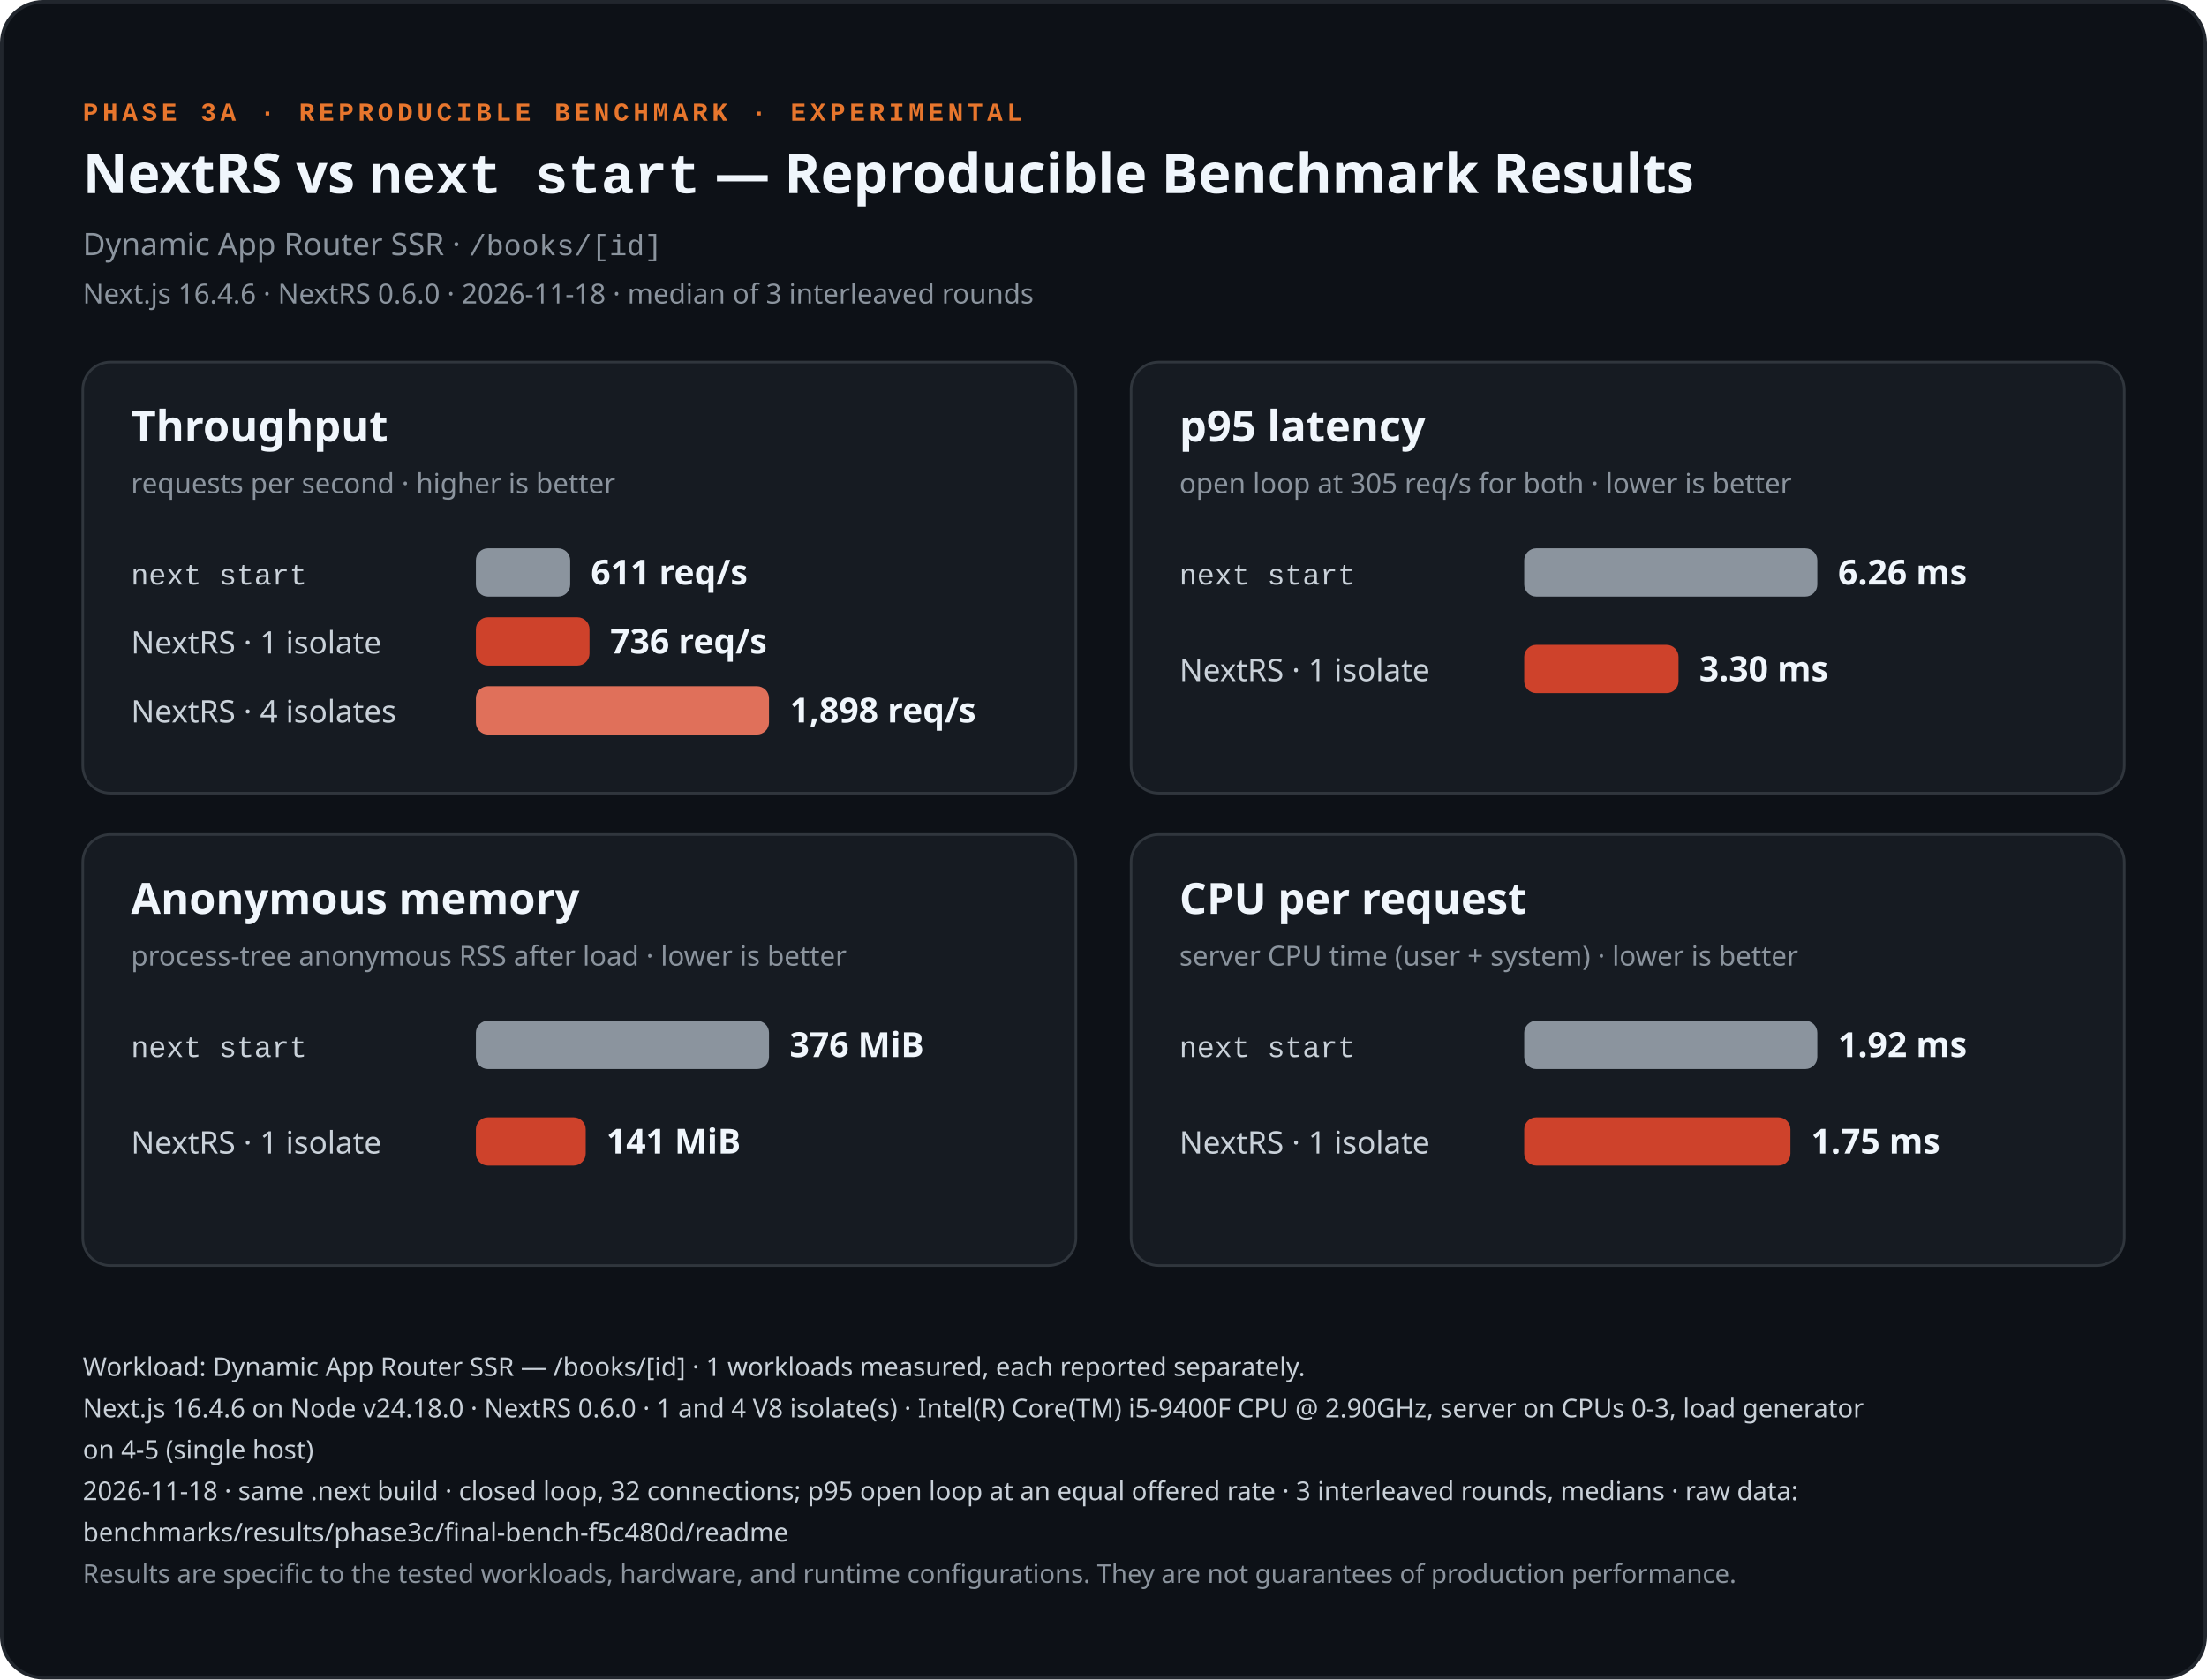
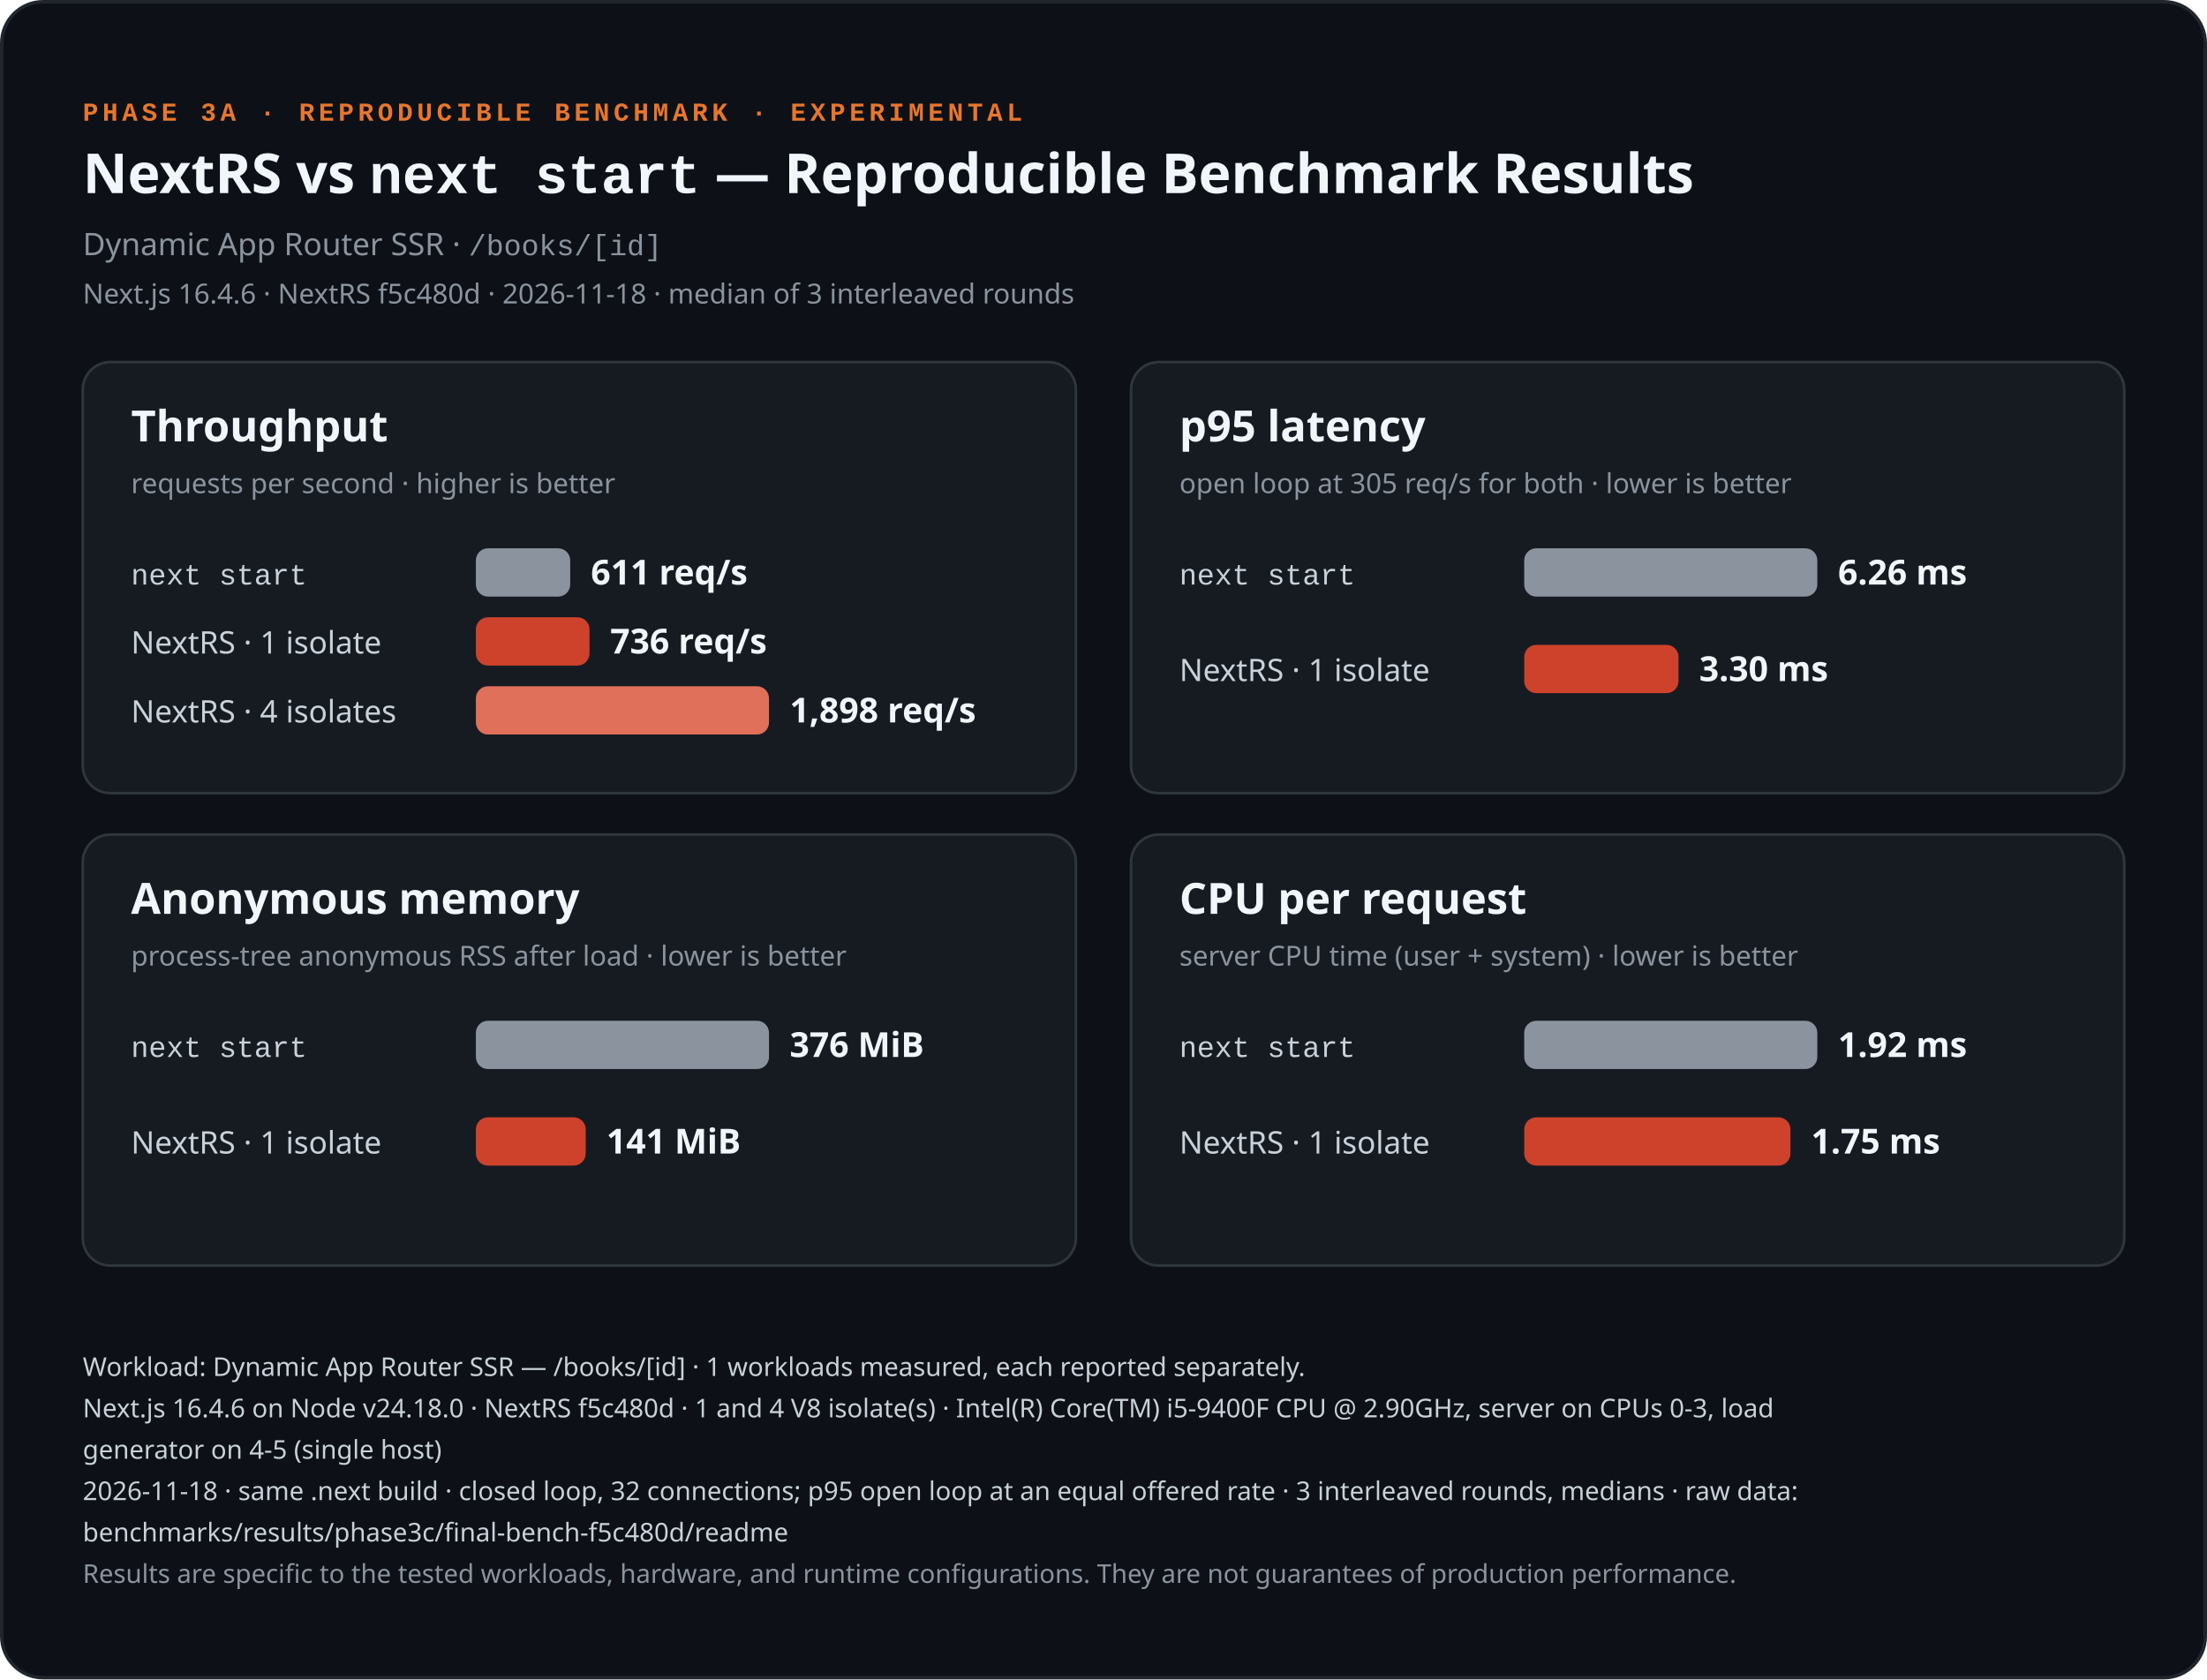
<svg xmlns="http://www.w3.org/2000/svg" width="1280" height="974" viewBox="0 0 1280 974" role="img" aria-labelledby="bench-title bench-desc">
  <style>.sans{font-family:-apple-system,BlinkMacSystemFont,"Segoe UI","Noto Sans",Helvetica,Arial,sans-serif}.mono{font-family:ui-monospace,SFMono-Regular,"SF Mono",Menlo,Consolas,"Liberation Mono",monospace}</style>
  <rect x="1" y="1" width="1278" height="972" rx="24" fill="#0D1117" stroke="#21262D" stroke-width="2" />
  <text x="48" y="70" class="mono" font-size="15" font-weight="600" letter-spacing="2.4" fill="#E8762D">PHASE 3A · REPRODUCIBLE BENCHMARK · EXPERIMENTAL</text>
  <text x="48" y="112" class="sans" font-size="32" font-weight="700" fill="#F0F6FC">NextRS vs <tspan class="mono">next start</tspan> — Reproducible Benchmark Results</text>
  <text x="48" y="148" class="sans" font-size="18" fill="#8B949E">Dynamic App Router SSR · <tspan class="mono" font-size="17">/books/[id]</tspan>
  </text>
-   <text x="48" y="176" class="sans" font-size="16" fill="#8B949E">Next.js 16.4.6 · NextRS 0.6.0 · 2026-11-18 · median of 3 interleaved rounds</text>
+   <text x="48" y="176" class="sans" font-size="16" fill="#8B949E">Next.js 16.4.6 · NextRS f5c480d · 2026-11-18 · median of 3 interleaved rounds</text>
  <rect x="48" y="210" width="576" height="250" rx="16" fill="#161B22" stroke="#30363D" stroke-width="1.5" />
  <text x="76" y="256" class="sans" font-size="25" font-weight="600" fill="#F0F6FC">Throughput</text>
  <text x="76" y="286" class="sans" font-size="16" fill="#8B949E">requests per second · higher is better</text>
  <text x="76" y="339" class="mono" font-size="17" fill="#C9D1D9">next start</text>
  <rect x="276" y="318" width="54.7" height="28" rx="7" fill="#8B949E" />
  <text x="342.7" y="339" class="sans" font-size="20" font-weight="700" fill="#F0F6FC">611 req/s</text>
  <text x="76" y="379" class="sans" font-size="18" fill="#C9D1D9">NextRS · 1 isolate</text>
  <rect x="276" y="358" width="65.9" height="28" rx="7" fill="#CE422B" />
  <text x="353.9" y="379" class="sans" font-size="20" font-weight="700" fill="#F0F6FC">736 req/s</text>
  <text x="76" y="419" class="sans" font-size="18" fill="#C9D1D9">NextRS · 4 isolates</text>
  <rect x="276" y="398" width="170.0" height="28" rx="7" fill="#E0705A" />
  <text x="458.0" y="419" class="sans" font-size="20" font-weight="700" fill="#F0F6FC">1,898 req/s</text>
  <rect x="656" y="210" width="576" height="250" rx="16" fill="#161B22" stroke="#30363D" stroke-width="1.5" />
  <text x="684" y="256" class="sans" font-size="25" font-weight="600" fill="#F0F6FC">p95 latency</text>
  <text x="684" y="286" class="sans" font-size="16" fill="#8B949E">open loop at 305 req/s for both · lower is better</text>
  <text x="684" y="339" class="mono" font-size="17" fill="#C9D1D9">next start</text>
  <rect x="884" y="318" width="170.0" height="28" rx="7" fill="#8B949E" />
  <text x="1066.0" y="339" class="sans" font-size="20" font-weight="700" fill="#F0F6FC">6.26 ms</text>
  <text x="684" y="395" class="sans" font-size="18" fill="#C9D1D9">NextRS · 1 isolate</text>
  <rect x="884" y="374" width="89.5" height="28" rx="7" fill="#CE422B" />
  <text x="985.5" y="395" class="sans" font-size="20" font-weight="700" fill="#F0F6FC">3.30 ms</text>
  <rect x="48" y="484" width="576" height="250" rx="16" fill="#161B22" stroke="#30363D" stroke-width="1.5" />
  <text x="76" y="530" class="sans" font-size="25" font-weight="600" fill="#F0F6FC">Anonymous memory</text>
  <text x="76" y="560" class="sans" font-size="16" fill="#8B949E">process-tree anonymous RSS after load · lower is better</text>
  <text x="76" y="613" class="mono" font-size="17" fill="#C9D1D9">next start</text>
  <rect x="276" y="592" width="170.0" height="28" rx="7" fill="#8B949E" />
  <text x="458.0" y="613" class="sans" font-size="20" font-weight="700" fill="#F0F6FC">376 MiB</text>
  <text x="76" y="669" class="sans" font-size="18" fill="#C9D1D9">NextRS · 1 isolate</text>
  <rect x="276" y="648" width="63.7" height="28" rx="7" fill="#CE422B" />
  <text x="351.7" y="669" class="sans" font-size="20" font-weight="700" fill="#F0F6FC">141 MiB</text>
  <rect x="656" y="484" width="576" height="250" rx="16" fill="#161B22" stroke="#30363D" stroke-width="1.5" />
  <text x="684" y="530" class="sans" font-size="25" font-weight="600" fill="#F0F6FC">CPU per request</text>
  <text x="684" y="560" class="sans" font-size="16" fill="#8B949E">server CPU time (user + system) · lower is better</text>
  <text x="684" y="613" class="mono" font-size="17" fill="#C9D1D9">next start</text>
  <rect x="884" y="592" width="170.0" height="28" rx="7" fill="#8B949E" />
  <text x="1066.0" y="613" class="sans" font-size="20" font-weight="700" fill="#F0F6FC">1.92 ms</text>
  <text x="684" y="669" class="sans" font-size="18" fill="#C9D1D9">NextRS · 1 isolate</text>
  <rect x="884" y="648" width="154.4" height="28" rx="7" fill="#CE422B" />
  <text x="1050.4" y="669" class="sans" font-size="20" font-weight="700" fill="#F0F6FC">1.75 ms</text>
  <text x="48" y="798" class="sans" font-size="15" fill="#C9D1D9">Workload: Dynamic App Router SSR — /books/[id] · 1 workloads measured, each reported separately.</text>
-   <text x="48" y="822" class="sans" font-size="15" fill="#C9D1D9">Next.js 16.4.6 on Node v24.18.0 · NextRS 0.6.0 · 1 and 4 V8 isolate(s) · Intel(R) Core(TM) i5-9400F CPU @ 2.90GHz, server on CPUs 0-3, load generator</text>
-   <text x="48" y="846" class="sans" font-size="15" fill="#C9D1D9">on 4-5 (single host)</text>
+   <text x="48" y="822" class="sans" font-size="15" fill="#C9D1D9">Next.js 16.4.6 on Node v24.18.0 · NextRS f5c480d · 1 and 4 V8 isolate(s) · Intel(R) Core(TM) i5-9400F CPU @ 2.90GHz, server on CPUs 0-3, load</text>
+   <text x="48" y="846" class="sans" font-size="15" fill="#C9D1D9">generator on 4-5 (single host)</text>
  <text x="48" y="870" class="sans" font-size="15" fill="#C9D1D9">2026-11-18 · same .next build · closed loop, 32 connections; p95 open loop at an equal offered rate · 3 interleaved rounds, medians · raw data:</text>
  <text x="48" y="894" class="sans" font-size="15" fill="#C9D1D9">benchmarks/results/phase3c/final-bench-f5c480d/readme</text>
  <text x="48" y="918" class="sans" font-size="15" fill="#8B949E">Results are specific to the tested workloads, hardware, and runtime configurations. They are not guarantees of production performance.</text>
</svg>
